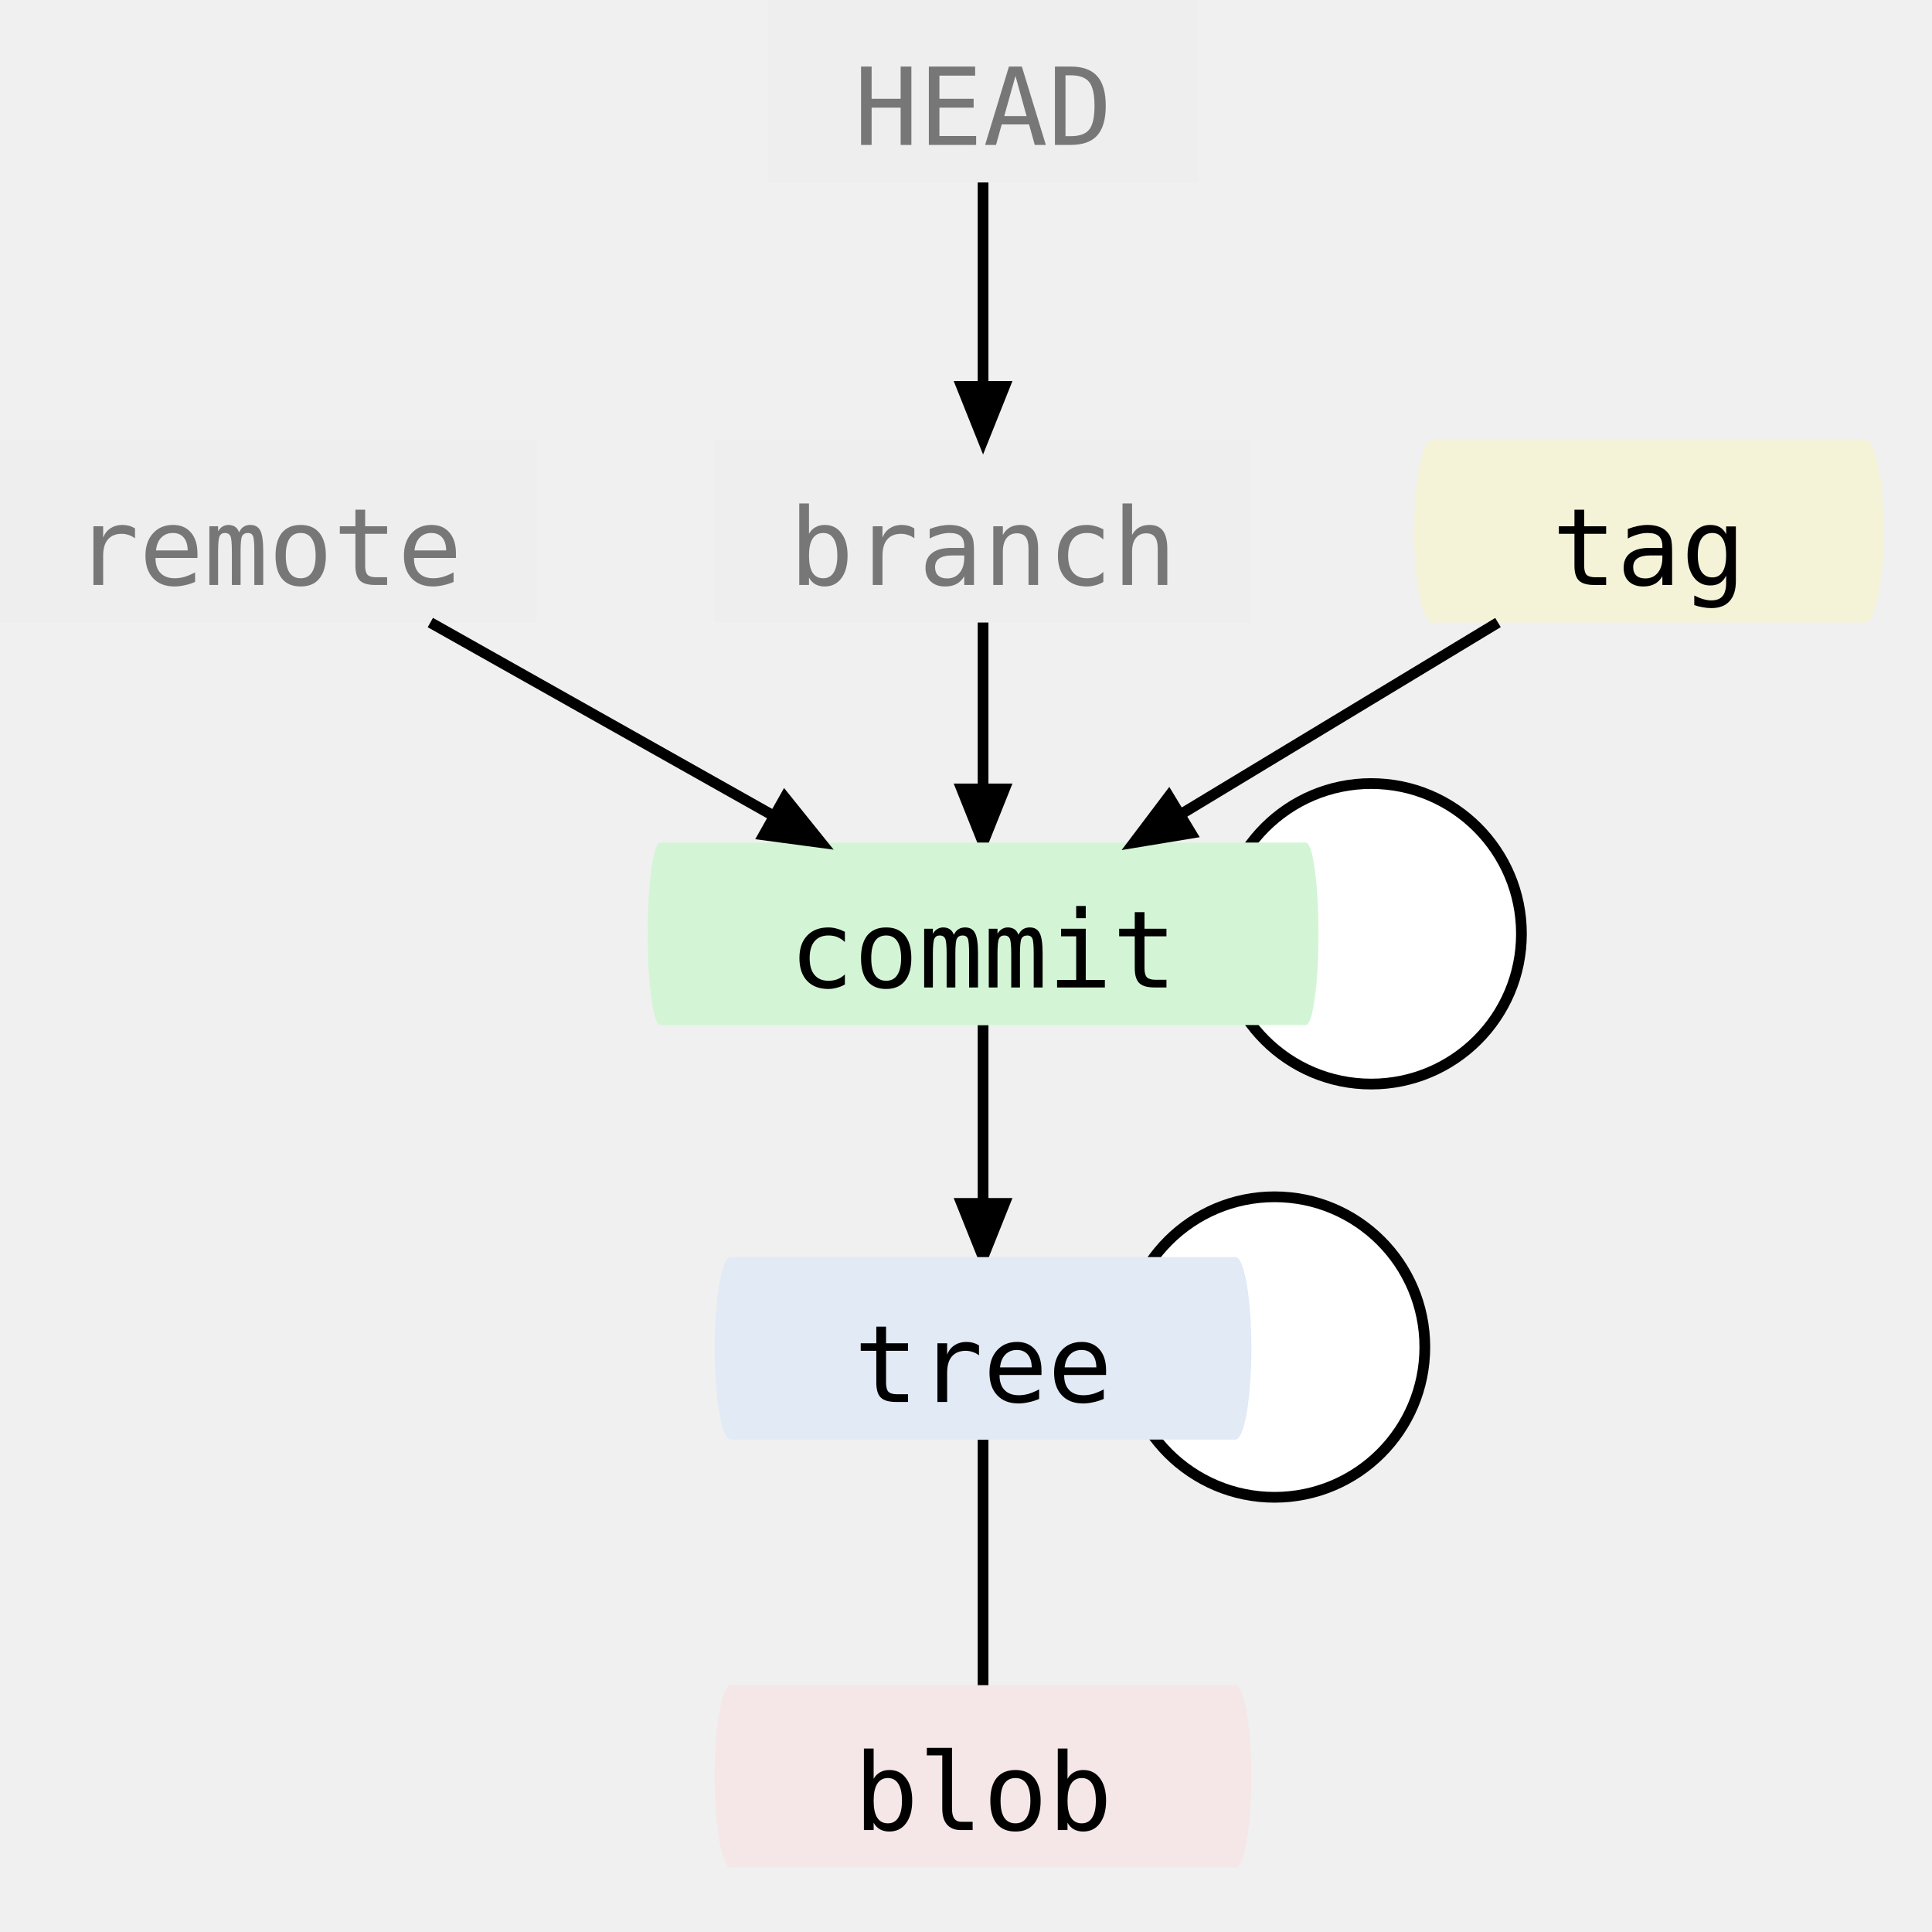
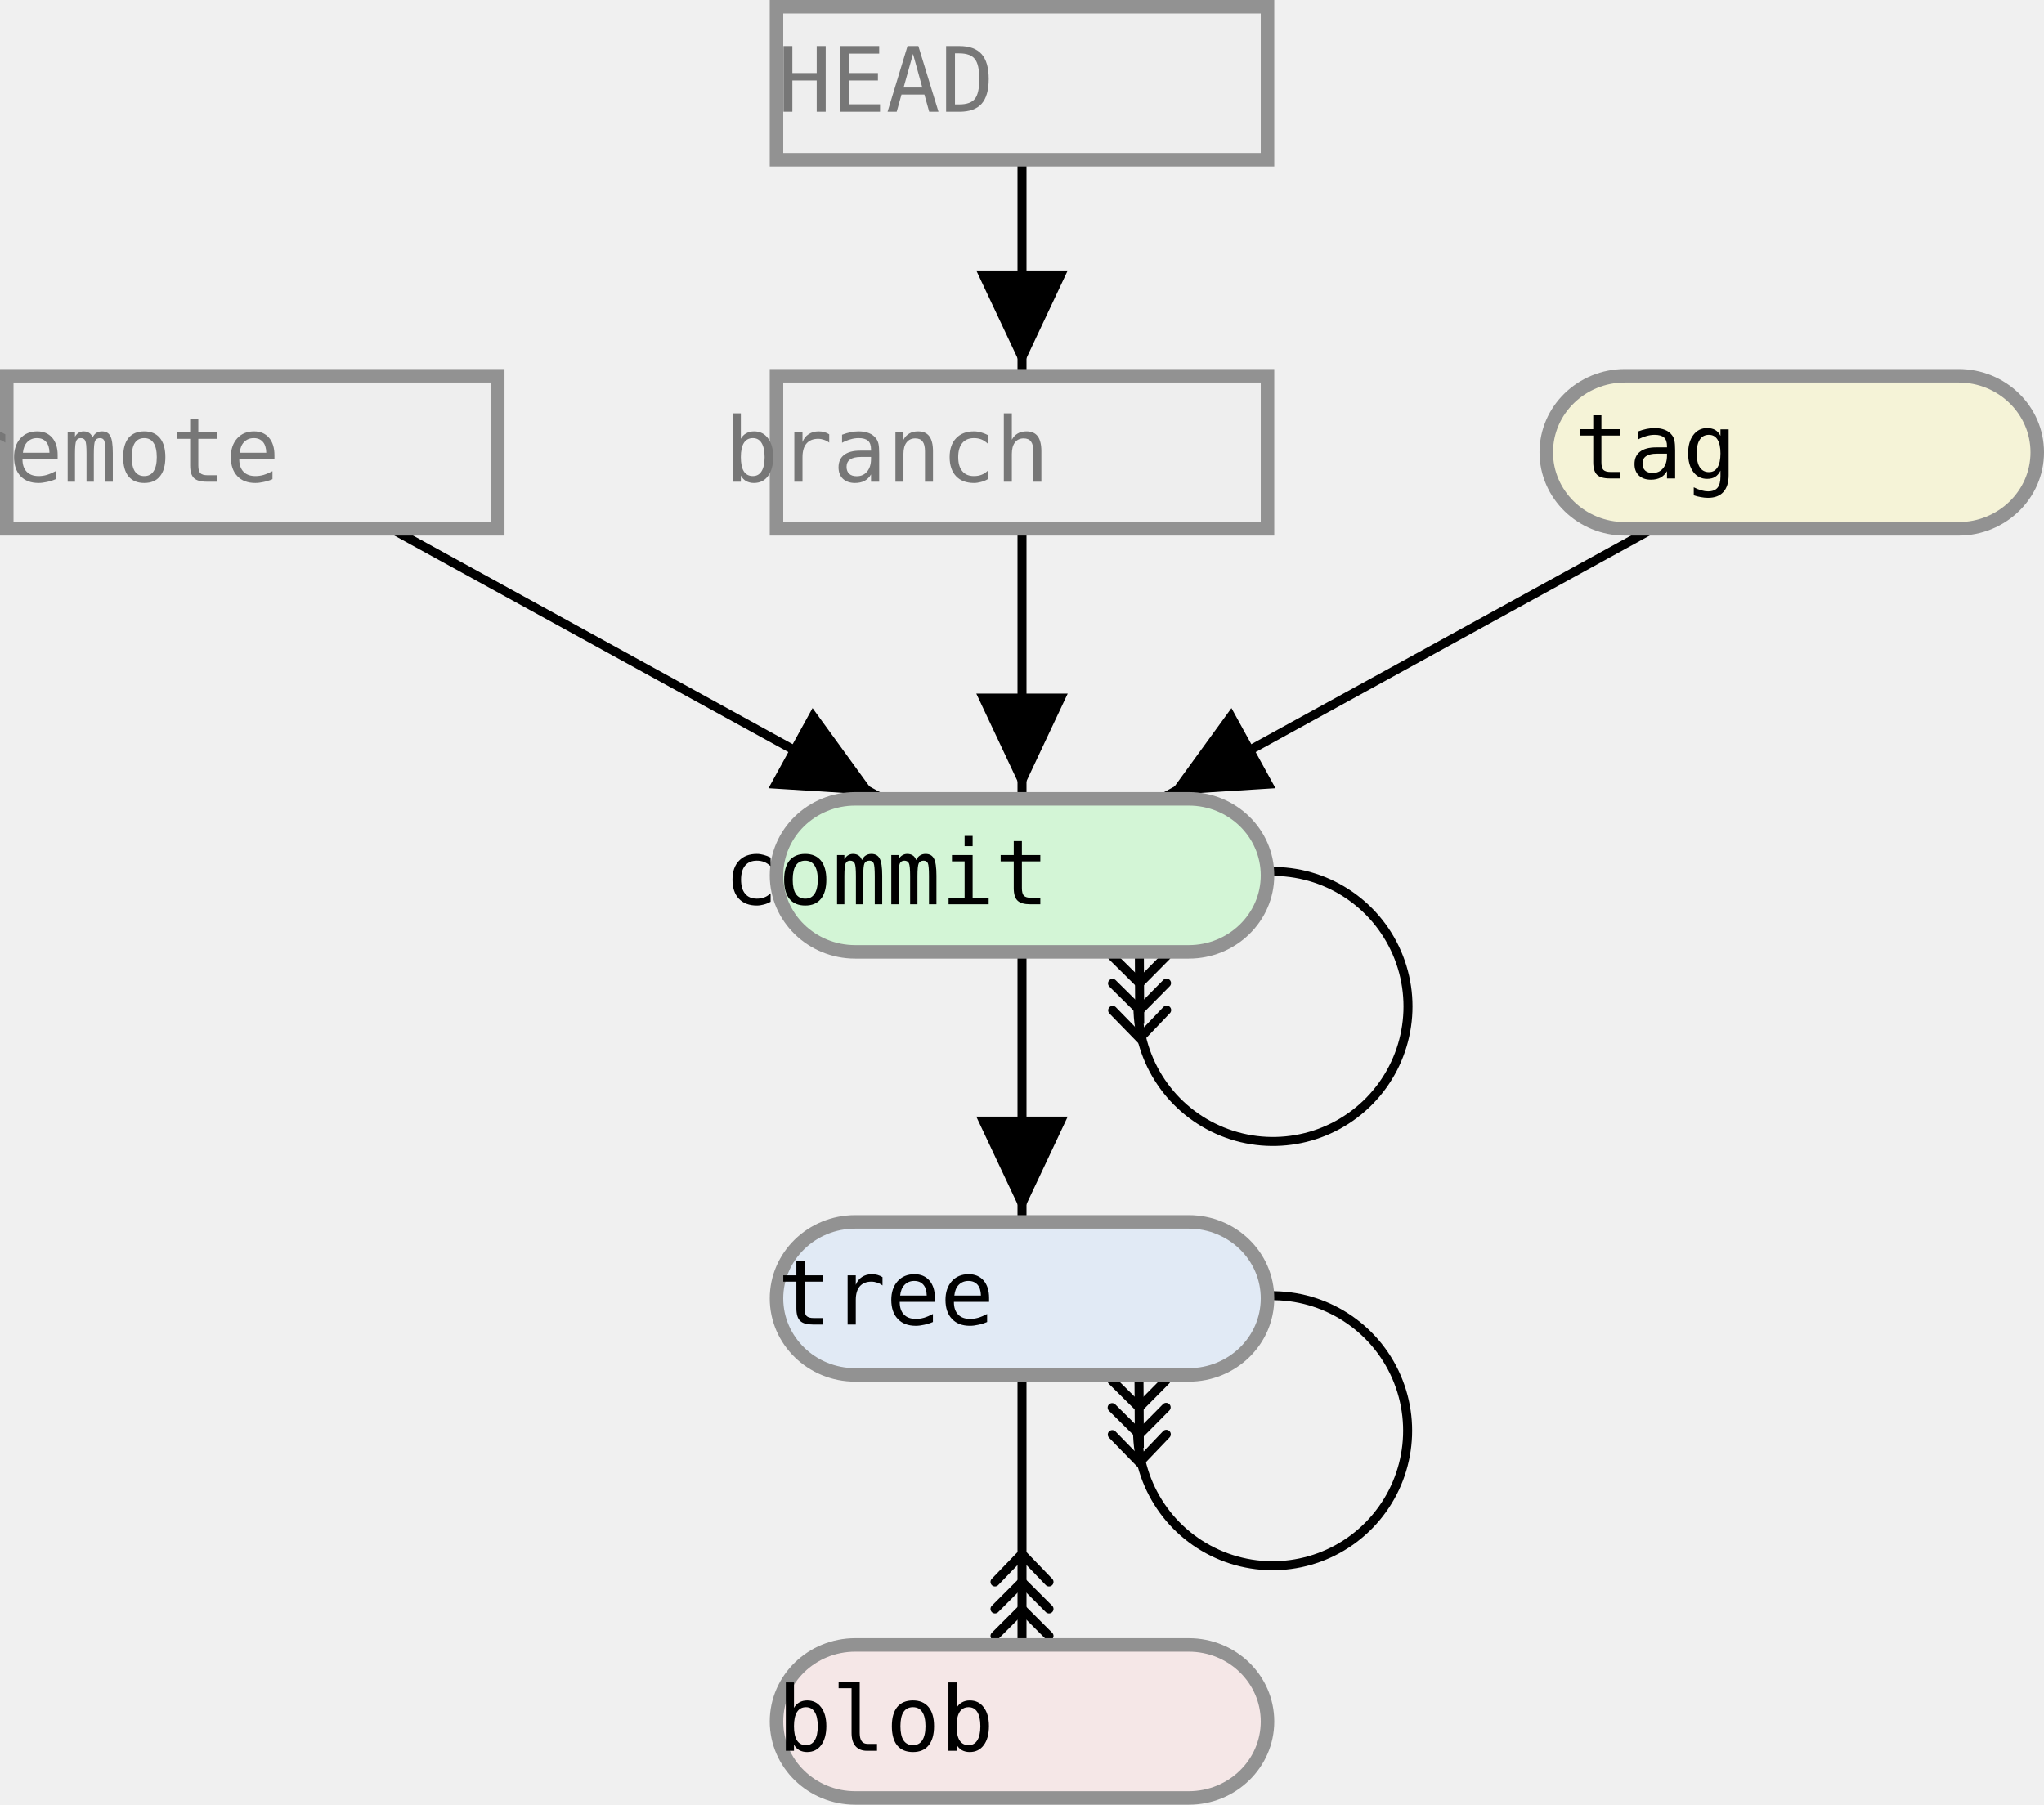
- <svg xmlns="http://www.w3.org/2000/svg" width="180.0" height="180.0">
-   <defs>
-     <marker orient="auto" refY="0.0" refX="0.0" id="Arrow1Lend_000000_1.000000px" style="overflow:visible;">
-       <path id="path_Arrow1Lend_000000_1.000000px" d="M -5,0.0 L -5,-2.0 L 0.0,0.0 L -5,2.0 z " style="fill:#000000;fill-rule:evenodd;stroke:#000000;stroke-width:1.0px;marker-start:none;" transform="scale(1)" />
+ <svg xmlns="http://www.w3.org/2000/svg" width="227.052" height="200.5" version="1.1" id="svg2809" xml:space="preserve">
+   <defs id="defs2770">
+     <marker style="overflow:visible" id="Tail" refX="4" refY="0" orient="auto-start-reverse" markerWidth="10.33" markerHeight="7" viewBox="0 0 10.33 7" preserveAspectRatio="xMidYMid">
+       <path id="tail" style="fill:none;fill-rule:evenodd;stroke:context-stroke;stroke-width:1;stroke-linecap:round" d="m -3,-3 -3.11,3 3.11,3 M -4.0952644e-8,-3 -3,0 -4.0952644e-8,3 M 3,3 -4.0952644e-8,0 3,-3" />
+     </marker>
+     <marker style="overflow:visible" id="TriangleStart-0-1-82-4" refX="4" refY="0" orient="auto-start-reverse" markerWidth="10.784" markerHeight="10.155" viewBox="0 0 5.324 6.155" preserveAspectRatio="none">
+       <path transform="scale(0.5)" style="fill:context-stroke;fill-rule:evenodd;stroke:context-stroke;stroke-width:1pt" d="M 5.77,0 -2.88,5 V -5 Z" id="path135-8-9-9-3" />
+     </marker>
+     <marker style="overflow:visible" id="TriangleStart-0-1-82-7" refX="4" refY="0" orient="auto-start-reverse" markerWidth="10.784" markerHeight="10.155" viewBox="0 0 5.324 6.155" preserveAspectRatio="none">
+       <path transform="scale(0.5)" style="fill:context-stroke;fill-rule:evenodd;stroke:context-stroke;stroke-width:1pt" d="M 5.77,0 -2.88,5 V -5 Z" id="path135-8-9-9-8" />
+     </marker>
+     <marker style="overflow:visible" id="TriangleStart-0-1-82-8" refX="4" refY="0" orient="auto-start-reverse" markerWidth="10.784" markerHeight="10.155" viewBox="0 0 5.324 6.155" preserveAspectRatio="none">
+       <path transform="scale(0.5)" style="fill:context-stroke;fill-rule:evenodd;stroke:context-stroke;stroke-width:1pt" d="M 5.77,0 -2.88,5 V -5 Z" id="path135-8-9-9-84" />
+     </marker>
+     <marker style="overflow:visible" id="TriangleStart-0-1-82-27" refX="4" refY="0" orient="auto-start-reverse" markerWidth="10.784" markerHeight="10.155" viewBox="0 0 5.324 6.155" preserveAspectRatio="none">
+       <path transform="scale(0.5)" style="fill:context-stroke;fill-rule:evenodd;stroke:context-stroke;stroke-width:1pt" d="M 5.77,0 -2.88,5 V -5 Z" id="path135-8-9-9-22" />
+     </marker>
+     <marker style="overflow:visible" id="TriangleStart-0-1-82-98" refX="4" refY="0" orient="auto-start-reverse" markerWidth="10.784" markerHeight="10.155" viewBox="0 0 5.324 6.155" preserveAspectRatio="none">
+       <path transform="scale(0.5)" style="fill:context-stroke;fill-rule:evenodd;stroke:context-stroke;stroke-width:1pt" d="M 5.77,0 -2.88,5 V -5 Z" id="path135-8-9-9-48" />
+     </marker>
+     <marker style="overflow:visible" id="Tail-1-3" refX="4" refY="0" orient="auto-start-reverse" markerWidth="10.33" markerHeight="7" viewBox="0 0 10.33 7" preserveAspectRatio="xMidYMid">
+       <path id="tail-8-5" style="fill:none;fill-rule:evenodd;stroke:context-stroke;stroke-width:1;stroke-linecap:round" d="m -3,-3 -3.11,3 3.11,3 M -4.0952644e-8,-3 -3,0 -4.0952644e-8,3 M 3,3 -4.0952644e-8,0 3,-3" />
+     </marker>
+     <marker style="overflow:visible" id="Tail-1-3-0" refX="4" refY="0" orient="auto-start-reverse" markerWidth="10.33" markerHeight="7" viewBox="0 0 10.33 7" preserveAspectRatio="xMidYMid">
+       <path id="tail-8-5-9" style="fill:none;fill-rule:evenodd;stroke:context-stroke;stroke-width:1;stroke-linecap:round" d="m -3,-3 -3.11,3 3.11,3 M -4.0952644e-8,-3 -3,0 -4.0952644e-8,3 M 3,3 -4.0952644e-8,0 3,-3" />
    </marker>
  </defs>
-   <g transform="translate(-3.2497,-2)">
-     <g style="fill:#fff;stroke:#000000;stroke-width:1px">
-       <path id="1245" style="stroke:#000000;marker-end:url(#Arrow1Lend_000000_1.000000px);marker-start:none;fill:none" d="M 94.84,97.501 L 94.84,119.12" />
-       <rect id="1252" width="50.0" height="17.0" x="69.84" y="159.002" rx="1.489" ry="8.5" style="fill:#f5e7e7;stroke:none;stroke-width:3px" />
-       <text id="1252_text" x="79.84" y="162.002" style="fill:#000000;stroke:#000000;stroke-width:0;font-family: Inconsolata;font-size:10px">
-         <tspan id="1252_line1" text-anchor="middle" x="94.84" y="172.502" text-align="center" font-family="Inconsolata" font-size="10.0px" fill="#000000" stroke="#000000">blob</tspan>
-       </text>
-       <rect id="1256" width="50.0" height="17.0" x="69.84" y="43.0" style="fill:#eeeeee;stroke:none;stroke-width:2px" />
-       <text id="1256_text" x="79.84" y="46.0" style="fill:#cccccc;stroke:#cccccc;stroke-width:0;font-family: Inconsolata;font-size:10px">
-         <tspan id="1256_line1" text-anchor="middle" x="94.84" y="56.5" text-align="center" font-family="Inconsolata" font-size="10.0px" fill="#777777" stroke="#777777">branch</tspan>
-       </text>
-       <rect id="1257" width="40.0" height="17.0" x="74.84" y="2.0" style="fill:#eeeeee;stroke:none;stroke-width:2px" />
-       <text id="1257_text" x="84.84" y="5.0" style="fill:#cccccc;stroke:#cccccc;stroke-width:0;font-family: Inconsolata;font-size:10px">
-         <tspan id="1257_line1" text-anchor="middle" x="94.84" y="15.5" text-align="center" font-family="Inconsolata" font-size="10.0px" fill="#777777" stroke="#777777">HEAD</tspan>
-       </text>
-       <path id="1258" style="stroke:#000000;marker-end:url(#Arrow1Lend_000000_1.000000px);marker-start:none;fill:none" d="M 94.84,60.0 L 94.84,80.501" />
-       <path id="1259" style="stroke:#000000;marker-end:url(#Arrow1Lend_000000_1.000000px);marker-start:none;fill:none" d="M 94.84,19.0 L 94.84,43.0" />
-       <g style="fill:#fff;stroke:#000000;stroke-width:1px">
-         <ellipse id="2019" style="" cx="131" cy="89.001" rx="13.999" ry="13.999" />
-         <rect id="2018" width="62.5" height="17.0" x="63.59" y="80.501" rx="1.178" ry="8.5" style="fill:#d3f5d6;stroke:none;stroke-width:3px" />
-         <text id="2018_text" x="73.59" y="83.501" style="fill:#000000;stroke:#000000;stroke-width:0;font-family: Inconsolata;font-size:10px">
-           <tspan id="2018_line1" text-anchor="middle" x="94.84" y="94.001" text-align="center" font-family="Inconsolata" font-size="10.0px" fill="#000000" stroke="#000000">commit</tspan>
-         </text>
-       </g>
-       <rect id="1264" width="50.0" height="17.0" x="3.25" y="43.0" style="fill:#eeeeee;stroke:none;stroke-width:2px" />
-       <text id="1264_text" x="13.25" y="46.0" style="fill:#cccccc;stroke:#cccccc;stroke-width:0;font-family: Inconsolata;font-size:10px">
-         <tspan id="1264_line1" text-anchor="middle" x="28.25" y="56.5" text-align="center" font-family="Inconsolata" font-size="10.0px" fill="#777777" stroke="#777777">remote</tspan>
-       </text>
-       <path id="1265" style="stroke:#000000;marker-end:url(#Arrow1Lend_000000_1.000000px);marker-start:none;fill:none" d="M 43.343,60.0 L 79.747,80.501" />
-       <path id="13" style="stroke:#000000;marker-end:none;marker-start:url(#mCrowsFeet);fill:none" d="M 94.84,159.002 L 94.84,136.12" />
-       <g style="fill:#fff;stroke:#000000;stroke-width:1px">
-         <ellipse id="2016" style="" cx="121.999" cy="127.501" rx="13.999" ry="13.999" />
-         <rect id="2015" width="50.0" height="17.0" x="69.84" y="119.12" rx="1.489" ry="8.5" style="fill:#e1eaf5;stroke:none;stroke-width:3px" />
-         <text id="2015_text" x="79.84" y="122.12" style="fill:#000000;stroke:#000000;stroke-width:0;font-family: Inconsolata;font-size:10px">
-           <tspan id="2015_line1" text-anchor="middle" x="94.84" y="132.62" text-align="center" font-family="Inconsolata" font-size="10.0px" fill="#000000" stroke="#000000">tree</tspan>
-         </text>
-       </g>
-       <rect id="1271" width="43.75" height="17.0" x="135.0" y="43.0" rx="1.719" ry="8.5" style="fill:#f5f3d7;stroke:none;stroke-width:3px" />
-       <text id="1271_text" x="145.0" y="46.0" style="fill:#000000;stroke:#000000;stroke-width:0;font-family: Inconsolata;font-size:10px">
-         <tspan id="1271_line1" text-anchor="middle" x="156.875" y="56.5" text-align="center" font-family="Inconsolata" font-size="10.0px" fill="#000000" stroke="#000000">tag</tspan>
-       </text>
-       <path id="1272" style="stroke:#000000;marker-end:url(#Arrow1Lend_000000_1.000000px);marker-start:none;fill:none" d="M 142.814,60.0 L 108.901,80.501" />
-     </g>
+   <g id="g2660" transform="translate(323.2306,22.93186)">
+     <path style="display:inline;fill:none;fill-rule:evenodd;stroke:#000000;stroke-width:1px;stroke-linecap:butt;stroke-linejoin:miter;stroke-dasharray:none;stroke-dashoffset:0;stroke-opacity:1;marker-end:url(#Tail-1-3)" d="m -196.627,90.813 -0.044,-8.511" id="a_1-1-6-9-9-7-6" />
+     <path style="fill:none;stroke:#000000;stroke-width:1;stroke-dasharray:none;stroke-opacity:1" id="path466-2" d="m -182.137,73.887 a 15,15 0 0 1 14.073,9.031 15,15 0 0 1 -3.03,16.445 15,15 0 0 1 -16.367,3.423 15,15 0 0 1 -9.365,-13.853" />
+   </g>
+   <g id="g2660-3" transform="translate(323.1896,70.06479)">
+     <path style="display:inline;fill:none;fill-rule:evenodd;stroke:#000000;stroke-width:1px;stroke-linecap:butt;stroke-linejoin:miter;stroke-dasharray:none;stroke-dashoffset:0;stroke-opacity:1;marker-end:url(#Tail-1-3-0)" d="m -196.627,90.813 -0.044,-8.511" id="a_1-1-6-9-9-7-6-6" />
+     <path style="fill:none;stroke:#000000;stroke-width:1;stroke-dasharray:none;stroke-opacity:1" id="path466-2-0" d="m -182.137,73.887 a 15,15 0 0 1 14.073,9.031 15,15 0 0 1 -3.03,16.445 15,15 0 0 1 -16.367,3.423 15,15 0 0 1 -9.365,-13.853" />
+   </g>
+   <path style="display:inline;fill:#000000;fill-opacity:0;fill-rule:evenodd;stroke:#000000;stroke-width:1px;stroke-linecap:butt;stroke-linejoin:miter;stroke-opacity:1;marker-end:url(#TriangleStart-0-1-82-27)" d="m 183.568,58.75 -54.578,30" id="a_1-1-6-9-61" />
+   <path style="display:inline;fill:#000000;fill-opacity:0;fill-rule:evenodd;stroke:#000000;stroke-width:1px;stroke-linecap:butt;stroke-linejoin:miter;stroke-opacity:1;marker-end:url(#TriangleStart-0-1-82-98)" d="m 43.484,58.75 54.578,30" id="a_1-1-6-9-10" />
+   <path style="display:inline;fill:none;fill-rule:evenodd;stroke:#000000;stroke-width:1px;stroke-linecap:butt;stroke-linejoin:miter;stroke-opacity:1;marker-end:url(#TriangleStart-0-1-82-4)" d="m 113.526,17.75 v 24" id="a_1-1-6-9-0" />
+   <path style="display:inline;fill:none;fill-rule:evenodd;stroke:#000000;stroke-width:1px;stroke-linecap:butt;stroke-linejoin:miter;stroke-opacity:1;marker-end:url(#TriangleStart-0-1-82-7)" d="m 113.526,58.75 v 30" id="a_1-1-6-9-6" />
+   <path style="display:inline;fill:none;fill-rule:evenodd;stroke:#000000;stroke-width:1px;stroke-linecap:butt;stroke-linejoin:miter;stroke-opacity:1;marker-end:url(#TriangleStart-0-1-82-8)" d="m 113.526,105.75 v 30" id="a_1-1-6-9-3" />
+   <path style="display:inline;fill:none;fill-rule:evenodd;stroke:#000000;stroke-width:1px;stroke-linecap:butt;stroke-linejoin:miter;stroke-opacity:1;marker-end:url(#Tail)" d="m 113.526,152.75 v 30" id="a_1-1-6-9-9" />
+   <g id="g3611" transform="translate(-148.3059,0.75)">
+     <rect id="1215" width="54.541" height="17" x="234.562" y="88" rx="8.745" ry="8.5" style="fill:#d3f5d6;stroke:#929292;stroke-width:1.5;stroke-dasharray:none;stroke-opacity:1" />
+     <text id="1215_text" x="240.582" y="89.21" style="font-size:10px;font-family:Inconsolata;fill:#cccccc;stroke:#cccccc;stroke-width:0">
+       <tspan id="1215_line1" text-anchor="middle" x="261.832" y="99.71" text-align="center" font-family="Inconsolata" font-size="10px" fill="#000000" stroke="#000000">commit</tspan>
+     </text>
+   </g>
+   <g id="g3594" transform="translate(-148.3059,0.75)">
+     <rect id="1215-3" width="54.541" height="17" x="234.562" y="135" rx="8.745" ry="8.5" style="fill:#e1eaf5;fill-opacity:1;stroke:#929292;stroke-width:1.5;stroke-dasharray:none;stroke-opacity:1" />
+     <text id="1216_text" x="246.769" y="135.905" style="font-size:10px;font-family:Inconsolata;fill:#cccccc;stroke:#cccccc;stroke-width:0">
+       <tspan id="1216_line1" text-anchor="middle" x="261.769" y="146.405" text-align="center" font-family="Inconsolata" font-size="10px" fill="#000000" stroke="#000000">tree</tspan>
+     </text>
+   </g>
+   <g id="g3594-8-5" transform="translate(-62.8002,-93.25)" style="fill:#f5f3d7;fill-opacity:1;stroke:#929292;stroke-opacity:1">
+     <rect id="1215-3-97-47" width="54.541" height="17" x="234.562" y="135" rx="8.745" ry="8.5" style="fill:#f5f3d7;fill-opacity:1;stroke:#929292;stroke-width:1.5;stroke-dasharray:none;stroke-opacity:1" />
+     <text id="1216_text-36-6" x="246.769" y="135.905" style="font-size:10px;font-family:Inconsolata;fill:#000000;fill-opacity:1;stroke:#929292;stroke-width:0;stroke-opacity:1">
+       <tspan id="1216_line1-1-5" text-anchor="middle" x="261.769" y="146.405" text-align="center" font-family="Inconsolata" font-size="10px" fill="#000000" stroke="#000000" style="fill:#000000;fill-opacity:1;stroke:#929292;stroke-opacity:1">tag</tspan>
+     </text>
+   </g>
+   <g id="g3577" transform="translate(-148.3059,0.75)">
+     <rect id="1215-6" width="54.541" height="17" x="234.562" y="182" rx="8.745" ry="8.5" style="fill:#f5e7e7;fill-opacity:1;stroke:#929292;stroke-width:1.5;stroke-dasharray:none;stroke-opacity:1" />
+     <text id="1219_text" x="246.752" y="183.26" style="font-size:10px;font-family:Inconsolata;fill:#cccccc;stroke:#cccccc;stroke-width:0">
+       <tspan id="1219_line1" text-anchor="middle" x="261.752" y="193.76" text-align="center" font-family="Inconsolata" font-size="10px" fill="#000000" stroke="#000000">blob</tspan>
+     </text>
+   </g>
+   <g id="g3628" transform="translate(-148.3059,0.75)">
+     <rect id="1215-7" width="54.541" height="17" x="234.562" y="41" rx="0" ry="0" style="fill:#eeeeee;fill-opacity:1;stroke:#929292;stroke-width:1.5;stroke-dasharray:none;stroke-opacity:1" />
+     <text id="1227_text" x="246.872" y="42.265" style="font-size:10px;font-family:Inconsolata;fill:#cccccc;stroke:#cccccc;stroke-width:0">
+       <tspan id="1227_line1" text-anchor="middle" x="261.872" y="52.765" text-align="center" font-family="Inconsolata" font-size="10px" fill="#777777" stroke="#777777">branch</tspan>
+     </text>
+   </g>
+   <g id="g3628-0" transform="translate(-233.8117,0.75)">
+     <rect id="1215-7-6" width="54.541" height="17" x="234.562" y="41" rx="0" ry="0" style="fill:#eeeeee;fill-opacity:1;stroke:#929292;stroke-width:1.5;stroke-dasharray:none;stroke-opacity:1" />
+     <text id="1227_text-2" x="246.872" y="42.265" style="font-size:10px;font-family:Inconsolata;fill:#cccccc;stroke:#cccccc;stroke-width:0">
+       <tspan id="1227_line1-6" text-anchor="middle" x="261.872" y="52.765" text-align="center" font-family="Inconsolata" font-size="10px" fill="#777777" stroke="#777777">remote</tspan>
+     </text>
+   </g>
+   <g id="g3645" transform="translate(-148.3059,0.75)">
+     <rect id="1215-5" width="54.541" height="17" x="234.562" y="-3.8146972e-08" rx="0" ry="0" style="fill:#eeeeee;fill-opacity:1;stroke:#929292;stroke-width:1.5;stroke-dasharray:none;stroke-opacity:1" />
+     <text id="1228_text" x="251.762" y="1.165" style="font-size:10px;font-family:Inconsolata;fill:#cccccc;stroke:#cccccc;stroke-width:0">
+       <tspan id="1228_line1" text-anchor="middle" x="261.762" y="11.665" text-align="center" font-family="Inconsolata" font-size="10px" fill="#777777" stroke="#777777">HEAD</tspan>
+     </text>
  </g>
</svg>
